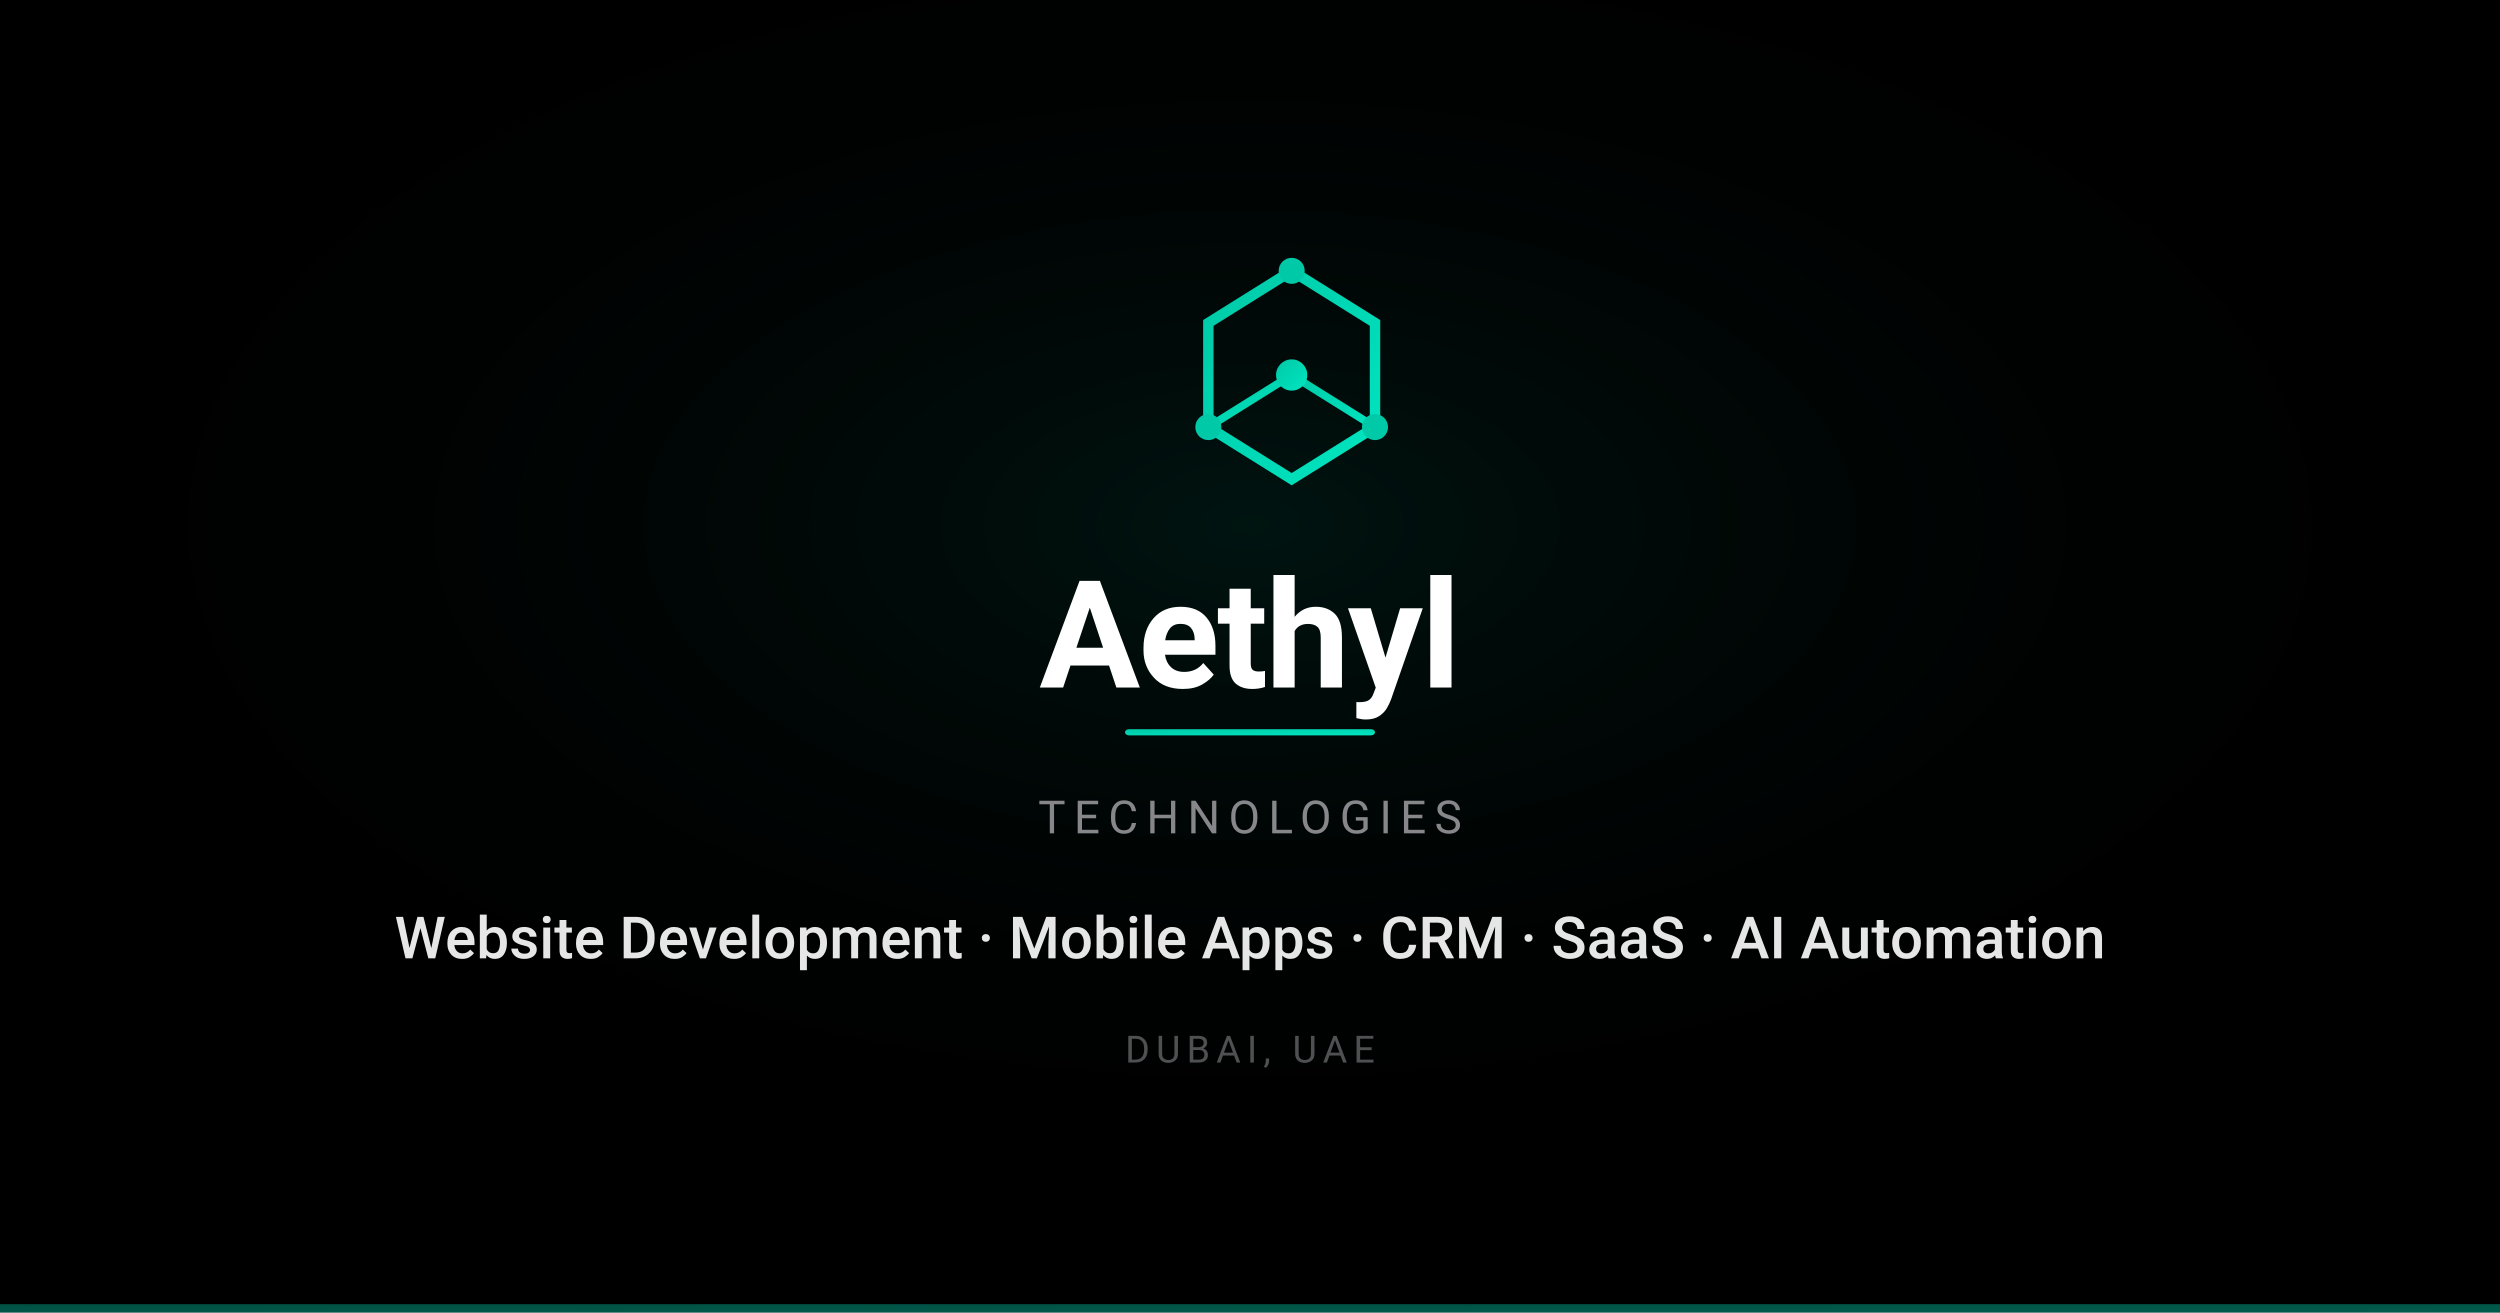
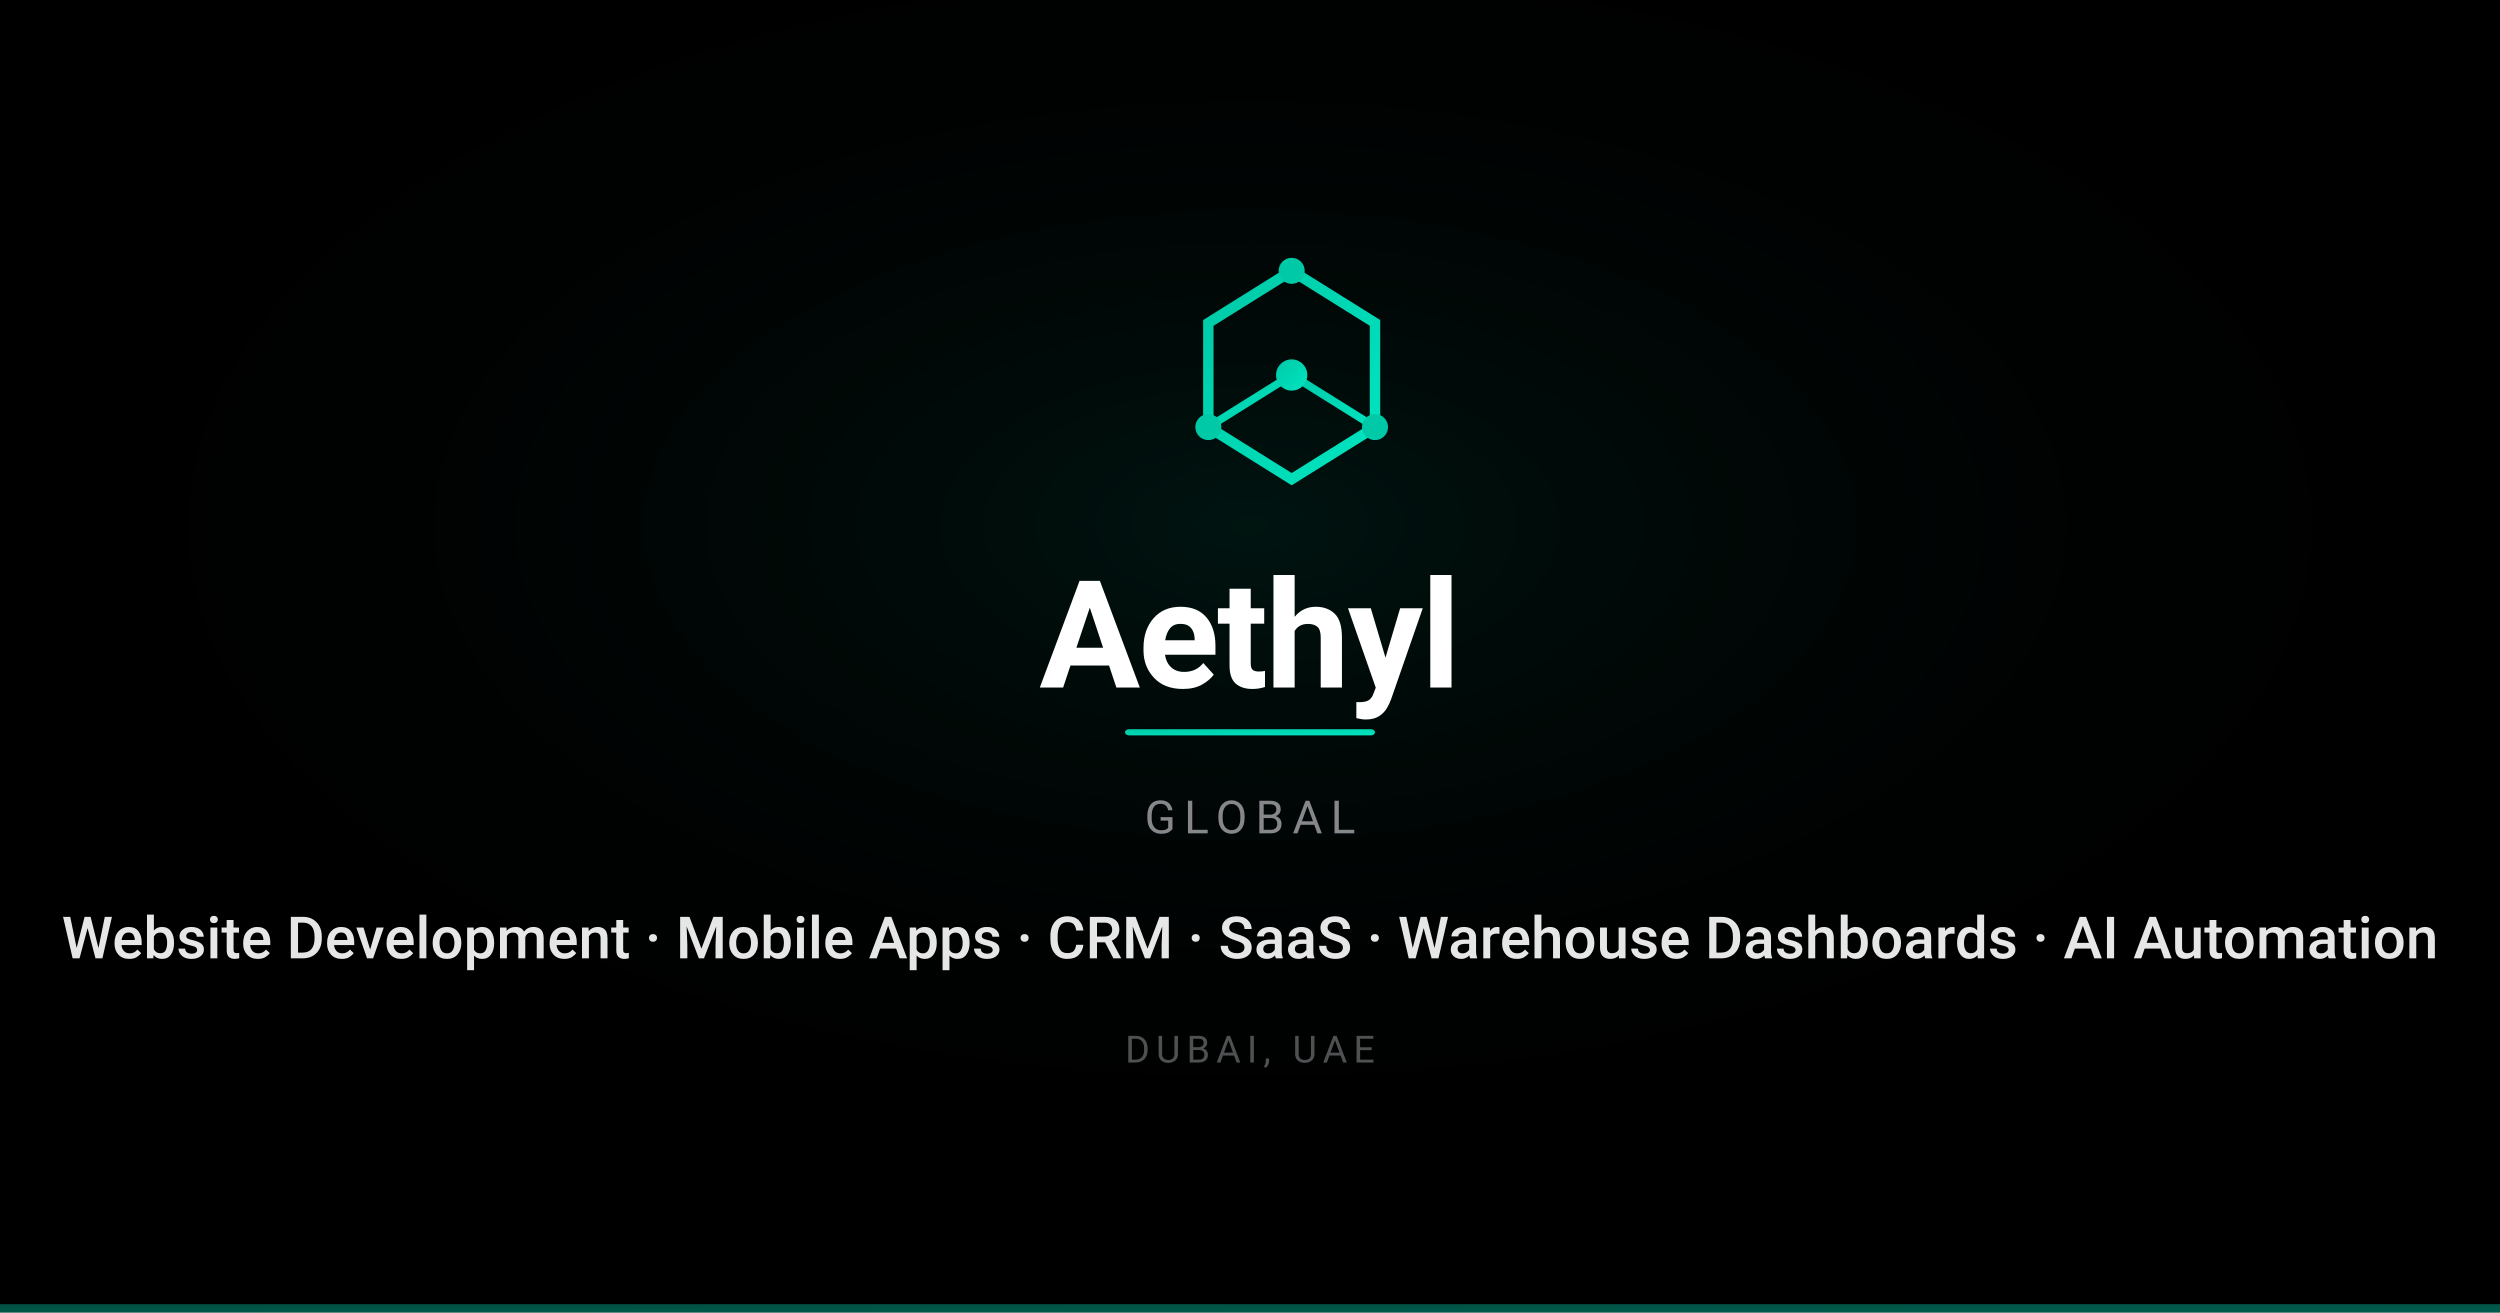
<svg xmlns="http://www.w3.org/2000/svg" viewBox="0 0 1200 630" width="1200" height="630">
  <defs>
    <linearGradient id="accent" x1="0%" y1="0%" x2="100%" y2="100%">
      <stop offset="0%" stop-color="#00C9A7" />
      <stop offset="100%" stop-color="#00E5C0" />
    </linearGradient>
    <radialGradient id="glow" cx="50%" cy="40%" r="50%">
      <stop offset="0%" stop-color="#00C9A7" stop-opacity="0.1" />
      <stop offset="100%" stop-color="#000000" stop-opacity="0" />
    </radialGradient>
  </defs>
  <rect width="1200" height="630" fill="#000000" />
  <rect width="1200" height="630" fill="url(#glow)" />
  <g transform="translate(560, 120) scale(2.5)">
    <path d="M24 4L40 14V34L24 44L8 34V14Z" stroke="url(#accent)" stroke-width="2" fill="none" />
    <line x1="24" y1="24" x2="24" y2="4" stroke="url(#accent)" stroke-width="1.5" />
    <line x1="24" y1="24" x2="40" y2="34" stroke="url(#accent)" stroke-width="1.5" />
    <line x1="24" y1="24" x2="8" y2="34" stroke="url(#accent)" stroke-width="1.5" />
    <circle cx="24" cy="4" r="2.5" fill="#00C9A7" />
    <circle cx="40" cy="34" r="2.5" fill="#00C9A7" />
    <circle cx="8" cy="34" r="2.5" fill="#00C9A7" />
    <circle cx="24" cy="24" r="3" fill="url(#accent)" />
  </g>
  <text x="600" y="330" text-anchor="middle" font-family="-apple-system, BlinkMacSystemFont, 'Segoe UI', Roboto, Helvetica, Arial, sans-serif" font-size="72" font-weight="700" fill="#ffffff" letter-spacing="-1">Aethyl</text>
  <rect x="540" y="350" width="120" height="3" rx="2" fill="url(#accent)" />
-   <text x="600" y="400" text-anchor="middle" font-family="-apple-system, BlinkMacSystemFont, 'Segoe UI', Roboto, Helvetica, Arial, sans-serif" font-size="22" font-weight="400" fill="#86868b" letter-spacing="4">TECHNOLOGIES</text>
+   <text x="600" y="400" text-anchor="middle" font-family="-apple-system, BlinkMacSystemFont, 'Segoe UI', Roboto, Helvetica, Arial, sans-serif" font-size="22" font-weight="400" fill="#86868b" letter-spacing="4">GLOBAL</text>
  <text x="600" y="460" text-anchor="middle" font-family="-apple-system, BlinkMacSystemFont, 'Segoe UI', Roboto, Helvetica, Arial, sans-serif" font-size="28" font-weight="500" fill="#ffffff" opacity="0.9">
-     Website Development · Mobile Apps · CRM · SaaS · AI Automation
+     Website Development · Mobile Apps · CRM · SaaS · Warehouse Dashboards · AI Automation
  </text>
  <text x="600" y="510" text-anchor="middle" font-family="-apple-system, BlinkMacSystemFont, 'Segoe UI', Roboto, Helvetica, Arial, sans-serif" font-size="18" fill="#86868b" opacity="0.6" letter-spacing="3">DUBAI, UAE</text>
  <rect x="0" y="626" width="1200" height="4" fill="url(#accent)" opacity="0.4" />
</svg>
